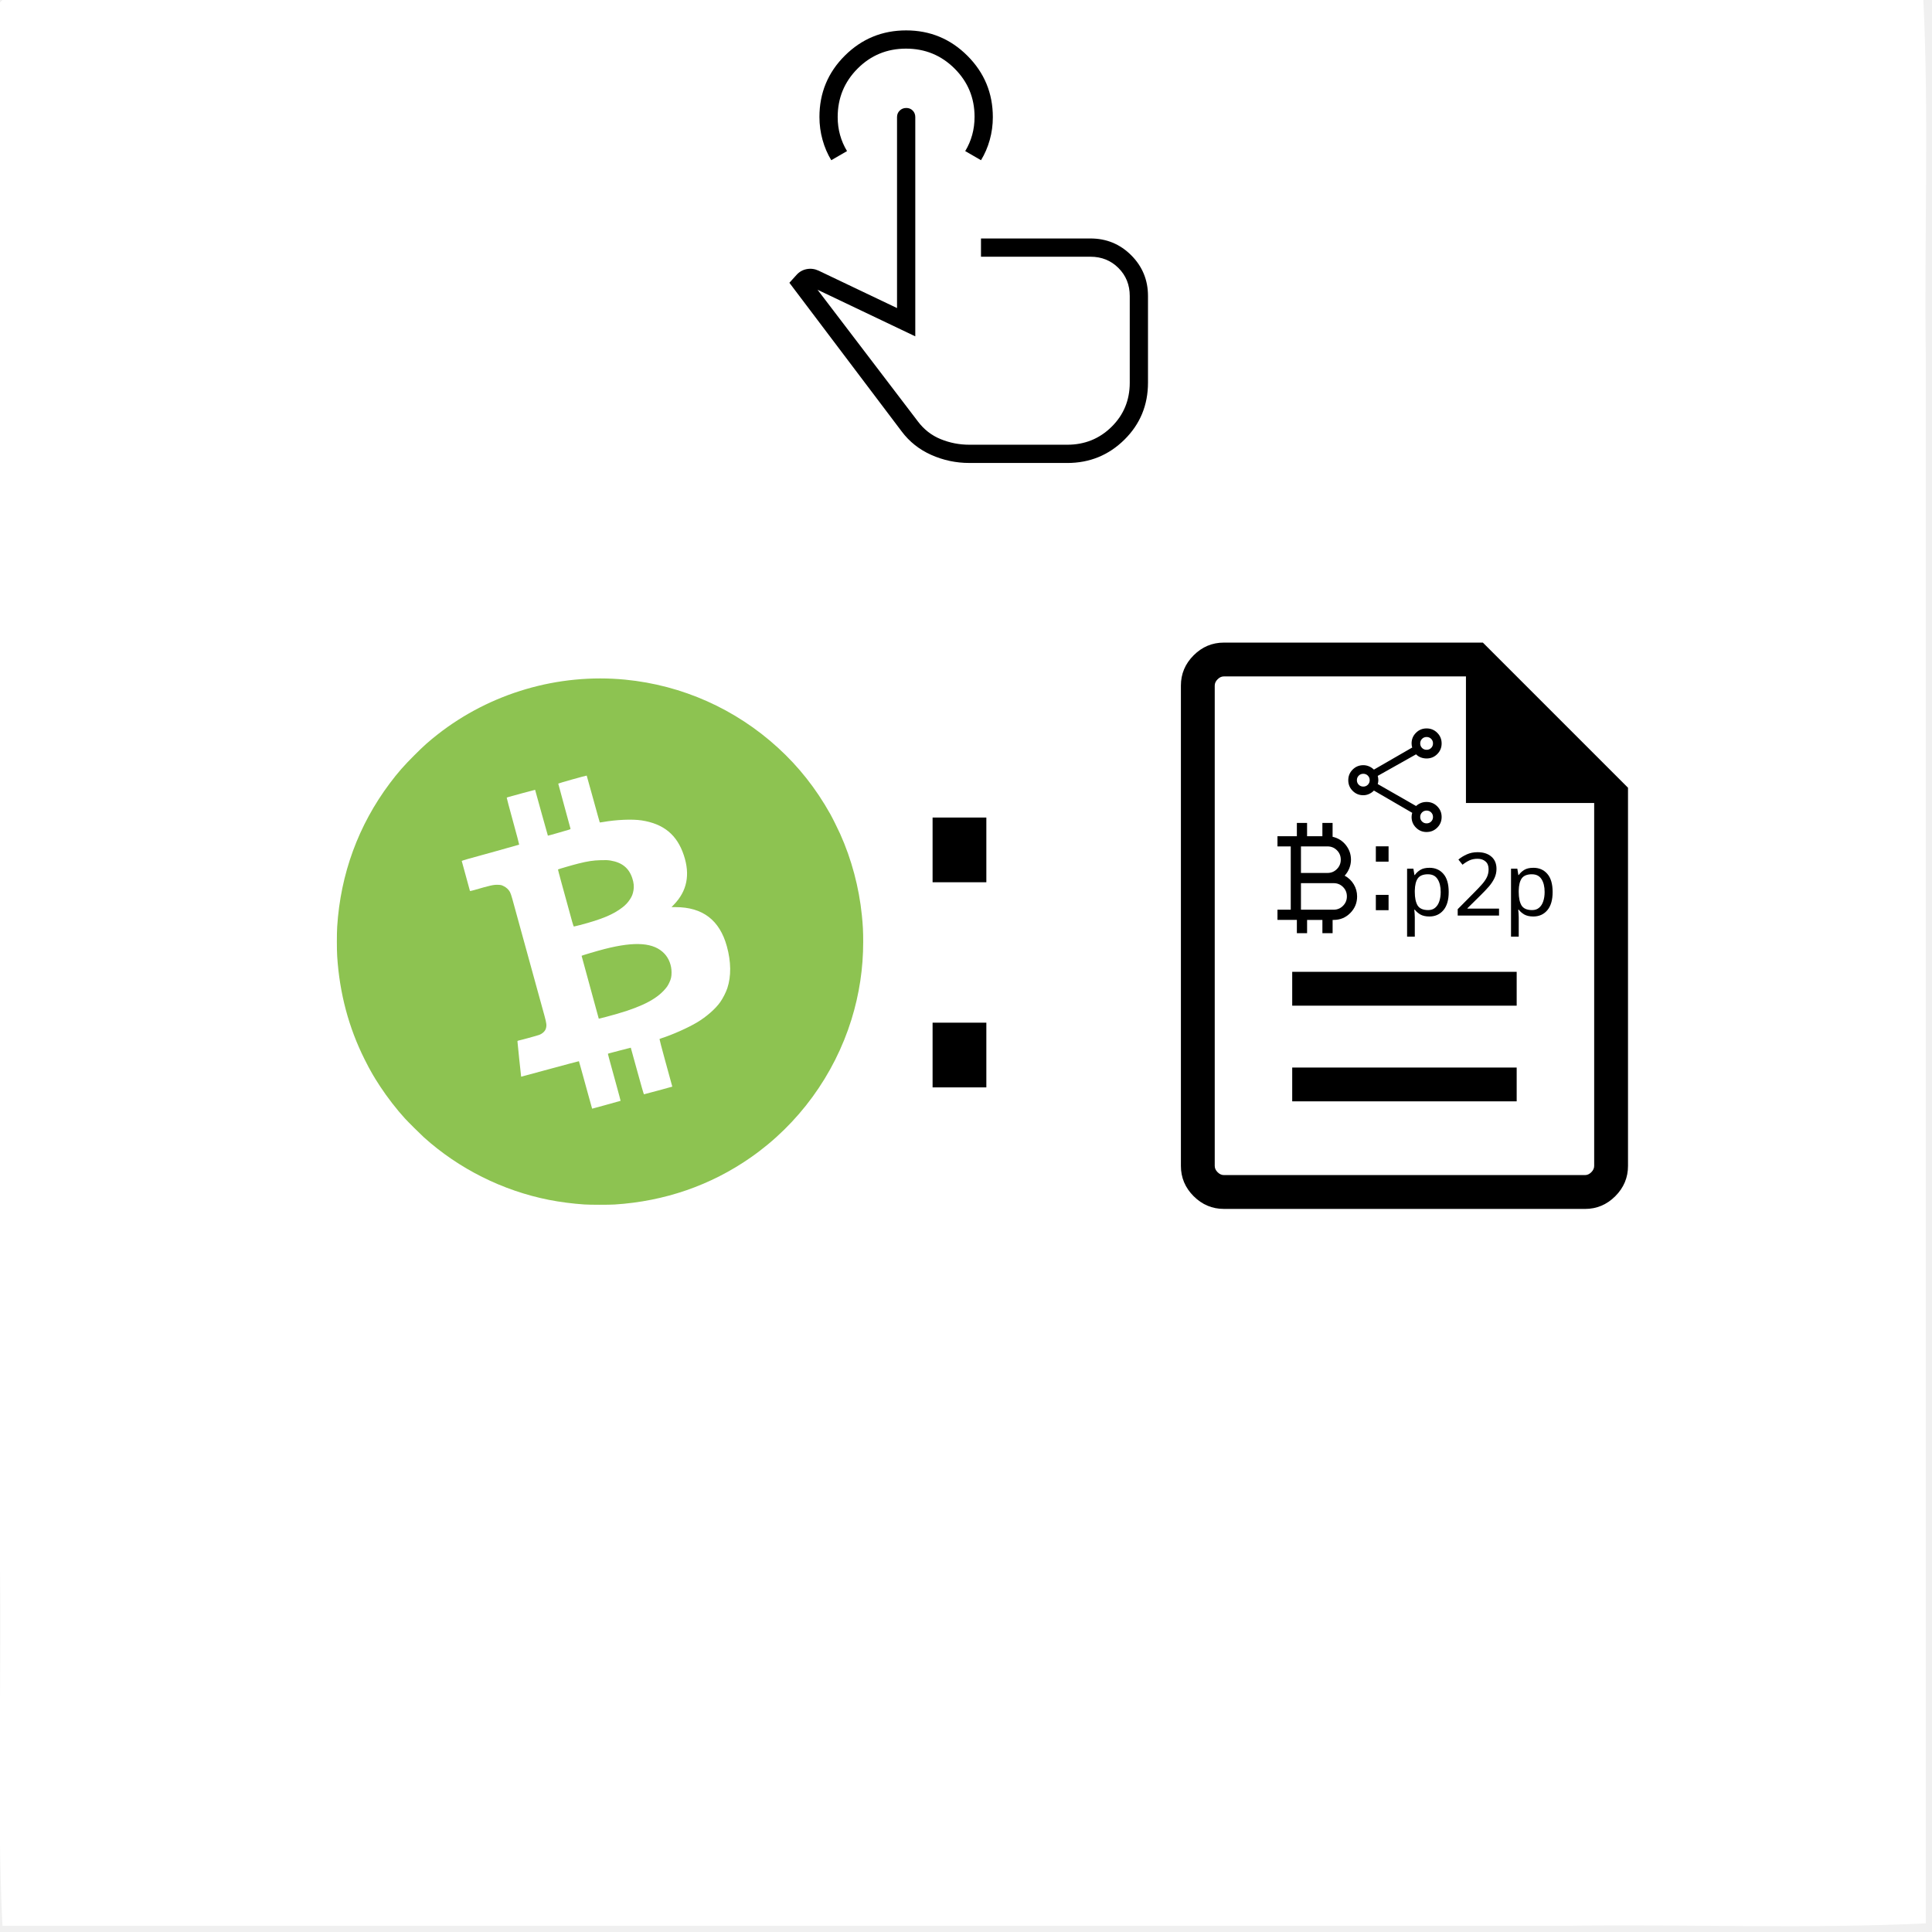
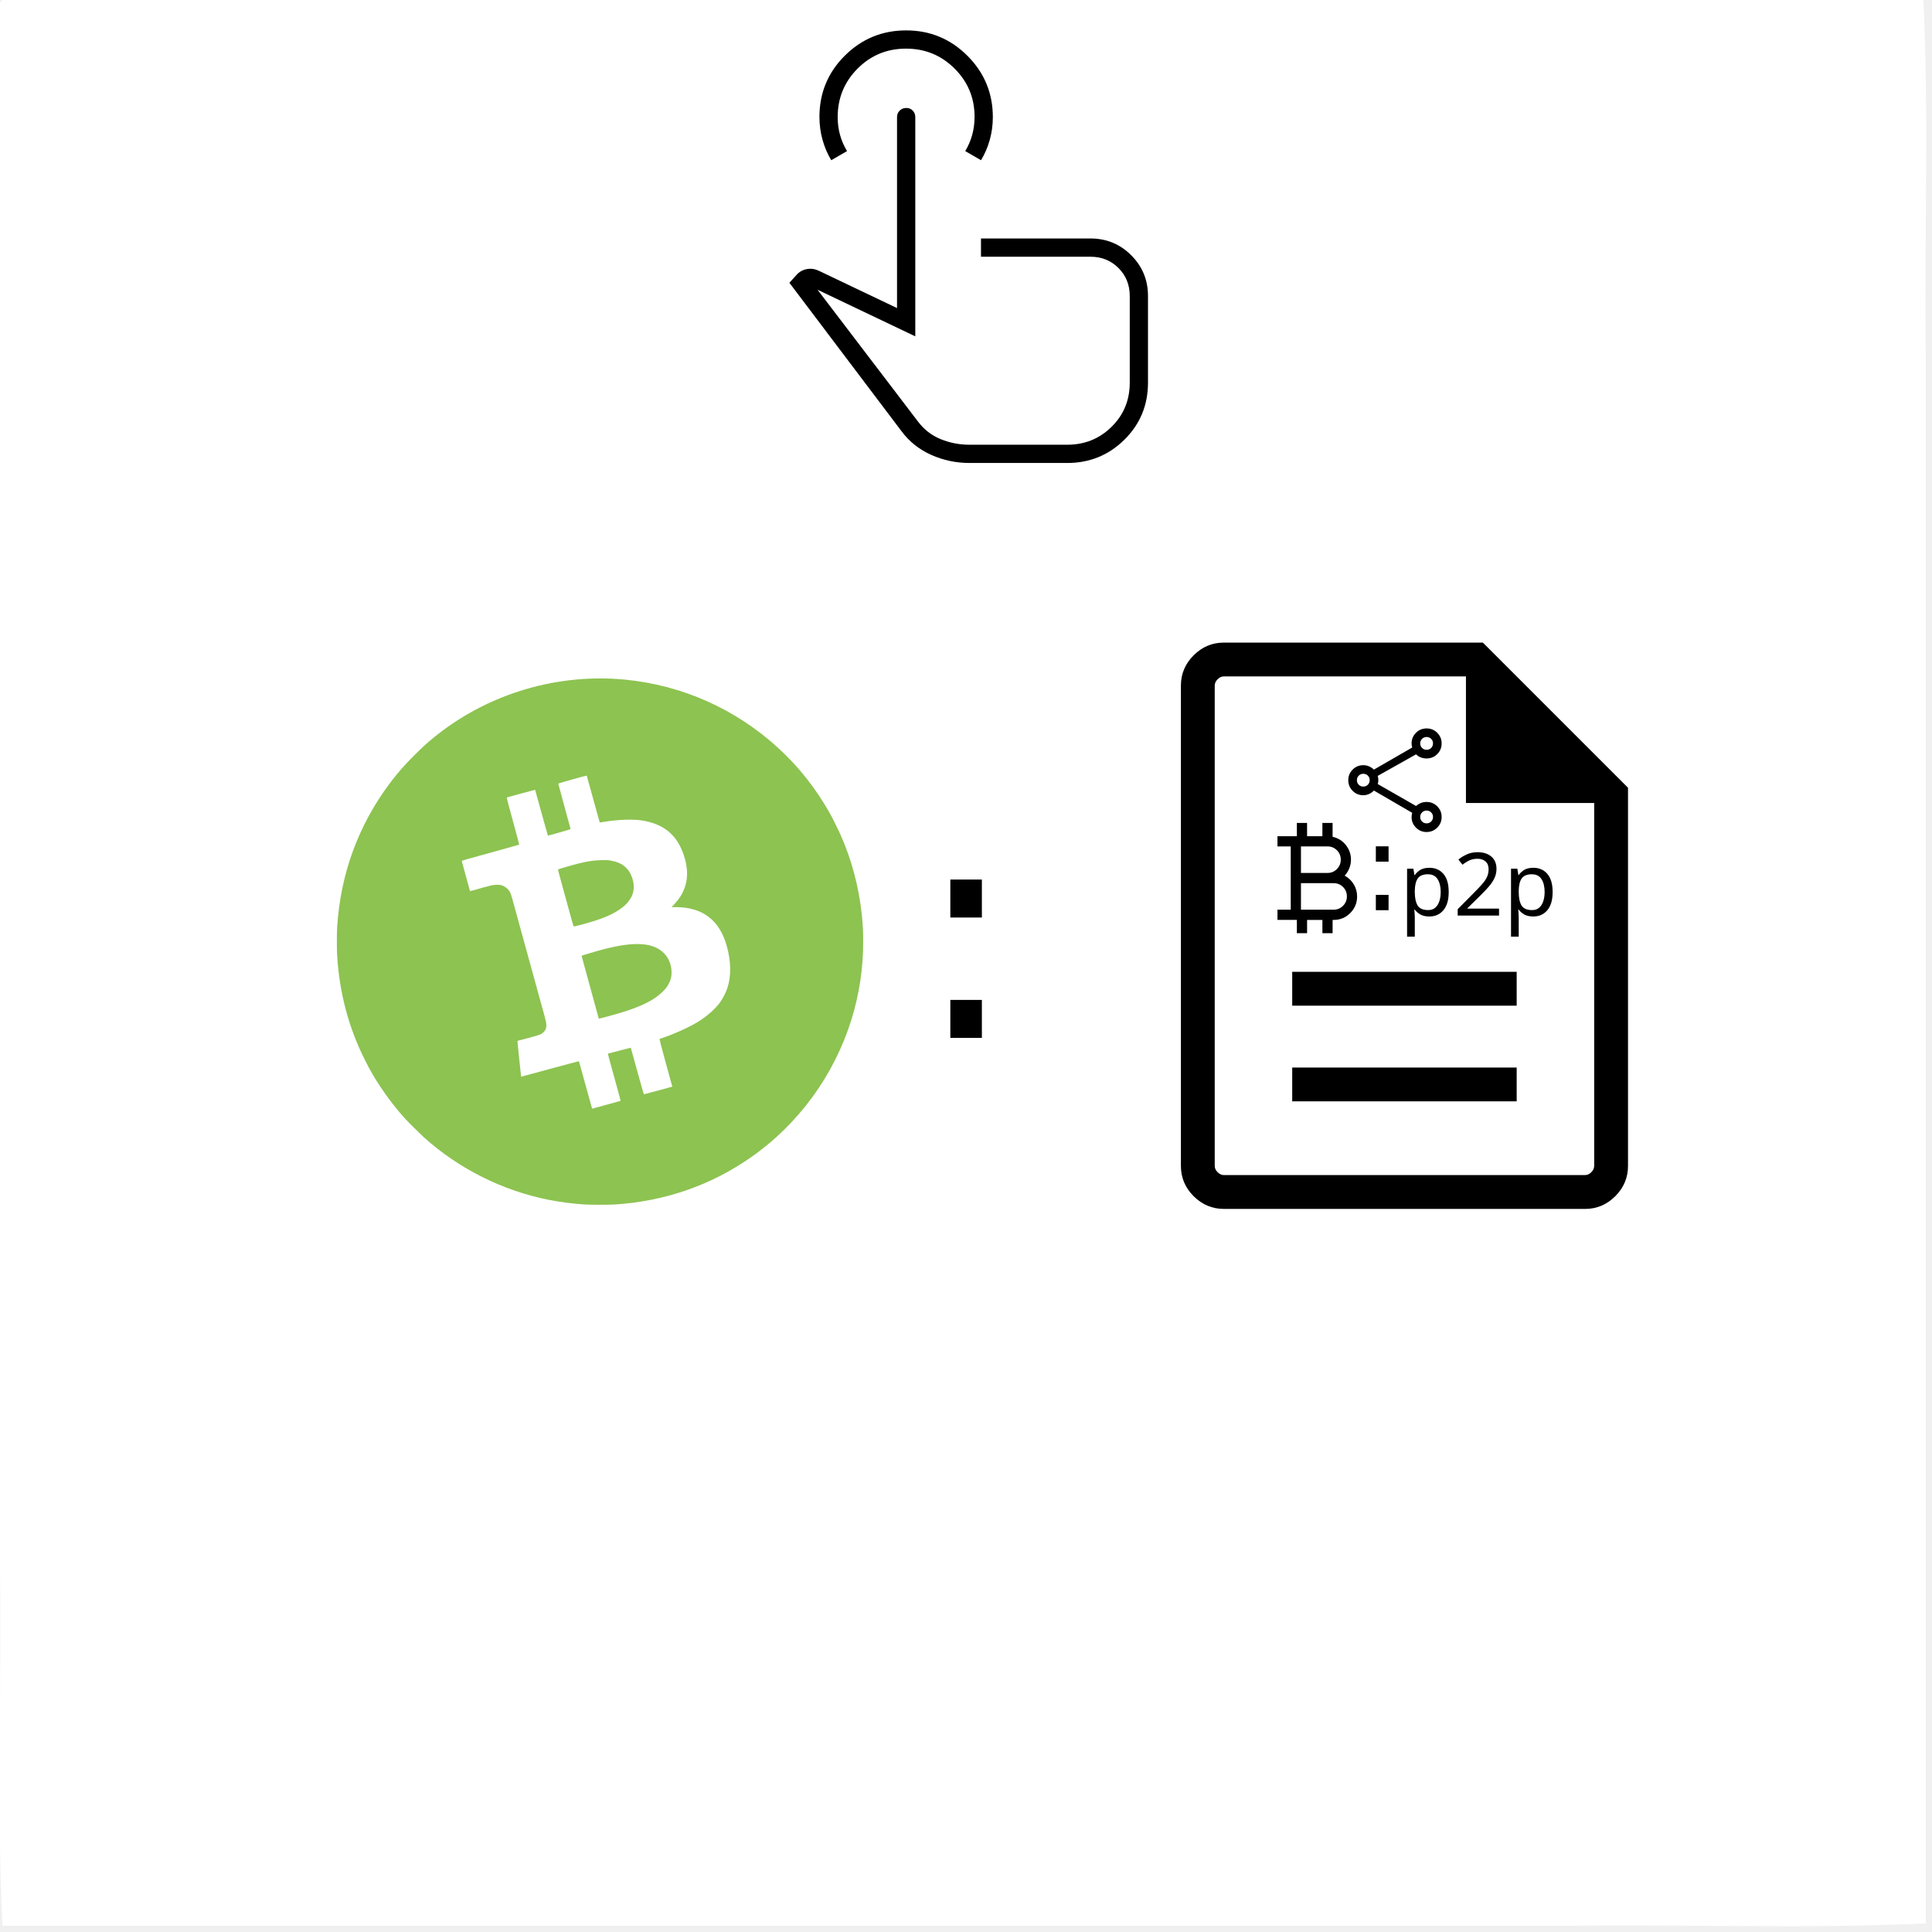
<svg xmlns="http://www.w3.org/2000/svg" width="400" height="400" version="1.1" viewBox="0 0 105.83 105.83" id="svg24">
  <defs id="defs28" />
  <path id="rect2" style="fill:#ffffff;stroke-width:1" d="M 0.133,0 C 35.208,0 70.282,0 105.357,0 c 0.311,6.399 0.044,13.037 0.133,19.527 0,28.61 0,57.22 0,85.829 -6.399,0.311 -13.037,0.044 -19.527,0.133 -28.61,0 -57.22,0 -85.829,0 C -0.178,99.091 0.089,92.453 0,85.963 0,57.353 0,28.743 0,0.133 Z" />
  <path d="m 83.993,47.535 c 0.317,0 0.571,0.11 0.763,0.331 0.195,0.221 0.293,0.553 0.293,0.998 0,0.438 -0.098,0.771 -0.293,0.998 -0.192,0.227 -0.448,0.341 -0.767,0.341 -0.198,0 -0.363,-0.037 -0.494,-0.11 -0.128,-0.077 -0.229,-0.165 -0.302,-0.264 h -0.029 c 0.006,0.054 0.013,0.123 0.019,0.206 0.006,0.083 0.009,0.155 0.009,0.216 v 1.055 h -0.422 v -3.722 h 0.345 l 0.058,0.35 h 0.019 c 0.077,-0.112 0.177,-0.206 0.302,-0.283 0.125,-0.077 0.291,-0.115 0.499,-0.115 z m -0.077,0.355 c -0.262,0 -0.448,0.074 -0.556,0.221 -0.106,0.147 -0.161,0.371 -0.168,0.671 v 0.082 c 0,0.317 0.051,0.561 0.153,0.734 0.106,0.169 0.299,0.254 0.58,0.254 0.157,0 0.285,-0.043 0.384,-0.129 0.102,-0.086 0.177,-0.203 0.225,-0.35 0.051,-0.15 0.077,-0.321 0.077,-0.513 0,-0.294 -0.058,-0.529 -0.173,-0.705 -0.112,-0.176 -0.286,-0.264 -0.523,-0.264 z" style="font-style:normal;font-variant:normal;font-weight:normal;font-stretch:normal;font-size:160px;line-height:1.25;font-family:'Noto Sans';-inkscape-font-specification:'Noto Sans';white-space:pre;shape-inside:url(#rect1660);stroke-width:0.03" id="path1668" />
  <g transform="matrix(0.04302731,0,0,0.04302731,15.19861,34.79975)" id="g58">
    <g transform="matrix(0.04188,0,0,0.04188,75.616,54.993)" fill="#8dc351" id="g52">
      <path d="m 7525,15989 c -349,-23 -745,-74 -1074,-139 -1411,-279 -2741,-944 -3806,-1903 -103,-94 -479,-466 -575,-572 -245,-266 -540,-648 -754,-974 -84,-128 -216,-339 -216,-346 0,-2 -17,-32 -38,-66 -48,-80 -130,-233 -220,-414 C 359,10611 82,9566 10,8445 -3,8240 -3,7750 10,7545 113,5935 655,4458 1610,3185 c 239,-319 428,-535 744,-850 286,-286 436,-420 706,-632 C 4666,442 6732,-162 8765,35 c 1734,169 3354,891 4645,2071 632,577 1156,1241 1589,2014 64,113 231,450 301,605 345,767 574,1625 659,2470 32,311 41,496 41,810 0,808 -118,1588 -356,2359 -526,1697 -1613,3186 -3064,4197 -1216,848 -2616,1332 -4135,1429 -181,11 -740,11 -920,-1 z" id="path50" />
    </g>
    <g transform="matrix(0.04188,0,0,0.04188,75.616,54.993)" fill="#ffffff" id="g56">
      <path d="m 7751,13046 c -6,-17 -62,-222 -127,-456 -195,-713 -262,-951 -266,-956 -3,-2 -398,103 -879,234 -481,131 -875,238 -877,237 -3,-3 -112,-1041 -112,-1071 0,-17 8,-23 33,-28 75,-14 558,-147 627,-172 101,-38 181,-113 204,-193 28,-95 21,-155 -43,-390 -33,-119 -139,-504 -236,-856 -97,-352 -239,-867 -315,-1145 -76,-278 -193,-703 -260,-945 -67,-242 -142,-514 -166,-605 -25,-91 -57,-185 -72,-210 -44,-77 -110,-138 -190,-177 -67,-34 -84,-38 -171,-41 -134,-6 -233,16 -734,162 -81,23 -120,30 -122,22 -7,-20 -247,-901 -249,-910 0,-4 87,-33 194,-62 107,-30 499,-138 870,-241 371,-102 678,-189 682,-192 4,-3 -81,-323 -188,-711 -107,-388 -192,-710 -190,-715 2,-6 28,-17 57,-24 30,-8 222,-61 428,-117 206,-57 376,-103 377,-101 1,1 88,315 193,697 106,382 194,696 196,698 2,2 137,-35 302,-83 164,-48 318,-92 343,-100 35,-10 44,-17 42,-31 -2,-11 -87,-320 -188,-689 -101,-368 -184,-674 -184,-680 0,-9 858,-250 865,-243 2,2 91,322 198,711 107,389 196,710 199,712 2,3 42,-2 89,-10 416,-74 899,-94 1184,-51 672,104 1078,440 1283,1061 196,592 97,1085 -302,1499 l -73,76 h 118 c 828,0 1344,393 1564,1190 130,470 135,910 15,1273 -41,126 -137,313 -218,427 -145,205 -419,444 -699,612 -277,166 -754,378 -1083,483 -30,10 -58,20 -62,24 -4,3 71,290 166,636 96,347 185,671 198,721 l 25,91 -426,117 c -234,64 -431,116 -436,116 -6,0 -98,-318 -204,-707 -107,-390 -195,-709 -196,-710 -1,-2 -143,35 -316,81 -173,46 -329,87 -346,91 -18,3 -33,12 -33,18 0,11 16,68 259,952 71,259 128,471 126,473 -1,1 -196,56 -433,121 l -431,118 z m 442,-2762 c 928,-243 1429,-470 1733,-785 93,-98 132,-151 179,-252 54,-113 70,-186 69,-317 0,-211 -79,-419 -214,-563 -317,-339 -883,-384 -1824,-143 -226,58 -696,197 -696,207 0,4 117,433 260,953 143,520 260,948 260,951 0,10 22,5 233,-51 z M 7391,7495 c 657,-172 1015,-321 1295,-540 97,-76 161,-145 225,-243 60,-91 87,-161 107,-277 19,-113 7,-234 -39,-369 -102,-305 -310,-473 -660,-532 -82,-13 -140,-16 -298,-11 -227,6 -400,32 -681,103 -171,42 -609,170 -618,179 -4,4 126,484 431,1588 24,87 46,147 53,147 6,0 90,-20 185,-45 z" fill="#ffffff" id="path54" />
    </g>
  </g>
-   <g aria-label=":" id="text94" style="font-size:28.587px;line-height:1.25;font-family:sans-serif;fill:#000000;stroke-width:0.715" transform="translate(-0.1252819,30.12766)">
+   <g aria-label=":" id="text94" style="font-size:28.587px;line-height:1.25;font-family:sans-serif;fill:#000000;stroke-width:0.715" transform="matrix(0.586732,0,0,0.586732,22.00996,39.58074)">
    <path d="m 51.21,25.892 h 2.945 v 3.545 h -2.945 z m 0,-11.237 h 2.945 v 3.545 h -2.945 z" style="stroke-width:0.715" id="path2626" />
  </g>
  <path d="m 71.039,51.117 v -0.727 h -1.062 v -0.559 h 0.727 v -3.466 h -0.727 v -0.559 h 1.062 V 45.079 h 0.559 v 0.727 h 0.839 V 45.079 h 0.559 v 0.758 c 0.298,0.067 0.54,0.219 0.727,0.454 0.186,0.236 0.28,0.503 0.28,0.801 0,0.158 -0.03,0.314 -0.089,0.465 -0.06,0.152 -0.145,0.288 -0.257,0.41 0.211,0.114 0.377,0.272 0.499,0.475 0.122,0.203 0.183,0.424 0.183,0.663 0,0.354 -0.125,0.657 -0.375,0.909 -0.25,0.252 -0.553,0.377 -0.911,0.377 h -0.056 v 0.727 h -0.559 v -0.727 h -0.839 v 0.727 z m 0.224,-3.299 h 1.454 c 0.203,0 0.375,-0.071 0.516,-0.214 0.141,-0.143 0.211,-0.314 0.211,-0.513 0,-0.203 -0.07,-0.375 -0.211,-0.516 -0.141,-0.141 -0.313,-0.211 -0.516,-0.211 h -1.454 z m 0,2.013 h 1.789 c 0.203,0 0.375,-0.071 0.516,-0.214 0.141,-0.143 0.211,-0.314 0.211,-0.513 0,-0.203 -0.07,-0.375 -0.211,-0.516 -0.141,-0.141 -0.313,-0.211 -0.516,-0.211 h -1.789 z" stroke-width="0.008" id="path4" />
  <g aria-label=":" id="text94-3" style="font-size:153.357px;line-height:1.25;font-family:sans-serif;fill:#000000;stroke-width:3.834" transform="matrix(0.04411705,0,0,0.04411705,58.40502,78.15769)">
    <path d="m 384.438,-660.485 h 15.8 v 19.02 h -15.8 z m 0,-60.279 h 15.8 v 19.02 h -15.8 z" style="stroke-width:3.834" id="path1671" />
  </g>
  <path d="m 78.3,47.535 c 0.317,0 0.571,0.11 0.763,0.331 0.195,0.221 0.293,0.553 0.293,0.998 0,0.438 -0.098,0.771 -0.293,0.998 -0.192,0.227 -0.448,0.341 -0.767,0.341 -0.198,0 -0.363,-0.037 -0.494,-0.11 -0.128,-0.077 -0.229,-0.165 -0.302,-0.264 h -0.029 c 0.006,0.054 0.013,0.123 0.019,0.206 0.006,0.083 0.009,0.155 0.009,0.216 v 1.055 h -0.422 v -3.722 h 0.345 l 0.058,0.35 h 0.019 c 0.077,-0.112 0.177,-0.206 0.302,-0.283 0.125,-0.077 0.291,-0.115 0.499,-0.115 z m -0.077,0.355 c -0.262,0 -0.448,0.074 -0.556,0.221 -0.106,0.147 -0.161,0.371 -0.168,0.671 v 0.082 c 0,0.317 0.051,0.561 0.153,0.734 0.106,0.169 0.299,0.254 0.58,0.254 0.157,0 0.285,-0.043 0.384,-0.129 0.102,-0.086 0.177,-0.203 0.225,-0.35 0.051,-0.15 0.077,-0.321 0.077,-0.513 0,-0.294 -0.058,-0.529 -0.173,-0.705 -0.112,-0.176 -0.286,-0.264 -0.523,-0.264 z" style="font-style:normal;font-variant:normal;font-weight:normal;font-stretch:normal;font-size:160px;line-height:1.25;font-family:'Noto Sans';-inkscape-font-specification:'Noto Sans';white-space:pre;shape-inside:url(#rect1660);stroke-width:0.03" id="path1664" />
  <path d="m 82.113,50.153 h -2.264 v -0.35 l 0.897,-0.906 c 0.173,-0.173 0.318,-0.326 0.436,-0.46 0.118,-0.134 0.208,-0.265 0.269,-0.393 0.061,-0.131 0.091,-0.273 0.091,-0.427 0,-0.189 -0.056,-0.331 -0.168,-0.427 -0.112,-0.099 -0.257,-0.149 -0.436,-0.149 -0.166,0 -0.313,0.029 -0.441,0.086 -0.125,0.058 -0.253,0.137 -0.384,0.24 l -0.225,-0.283 c 0.134,-0.112 0.288,-0.206 0.46,-0.283 0.176,-0.08 0.372,-0.12 0.59,-0.12 0.32,0 0.572,0.082 0.758,0.245 0.185,0.16 0.278,0.382 0.278,0.667 0,0.179 -0.037,0.347 -0.11,0.504 -0.074,0.157 -0.176,0.312 -0.307,0.465 -0.131,0.15 -0.285,0.312 -0.46,0.484 l -0.715,0.705 v 0.019 h 1.731 z" style="font-style:normal;font-variant:normal;font-weight:normal;font-stretch:normal;font-size:160px;line-height:1.25;font-family:'Noto Sans';-inkscape-font-specification:'Noto Sans';white-space:pre;shape-inside:url(#rect1660);stroke-width:0.03" id="path1666" />
  <path d="m 78.146,45.576 c -0.229,0 -0.423,-0.08 -0.583,-0.241 -0.16,-0.16 -0.24,-0.355 -0.24,-0.584 0,-0.032 0.003,-0.069 0.009,-0.111 0.006,-0.042 0.016,-0.08 0.028,-0.114 l -2.1,-1.221 c -0.074,0.077 -0.162,0.139 -0.265,0.186 -0.102,0.047 -0.208,0.07 -0.317,0.07 -0.229,0 -0.423,-0.08 -0.583,-0.24 -0.16,-0.16 -0.24,-0.354 -0.24,-0.583 0,-0.229 0.08,-0.423 0.24,-0.583 0.16,-0.16 0.354,-0.24 0.583,-0.24 0.109,0 0.213,0.021 0.312,0.063 0.099,0.042 0.189,0.101 0.27,0.179 l 2.1,-1.211 c -0.013,-0.032 -0.022,-0.068 -0.028,-0.107 -0.006,-0.04 -0.009,-0.078 -0.009,-0.115 0,-0.229 0.08,-0.423 0.24,-0.583 0.16,-0.16 0.354,-0.24 0.583,-0.24 0.229,0 0.423,0.08 0.583,0.24 0.16,0.16 0.24,0.354 0.24,0.583 0,0.229 -0.08,0.423 -0.24,0.583 -0.16,0.16 -0.354,0.24 -0.583,0.24 -0.11,0 -0.215,-0.019 -0.315,-0.056 -0.1,-0.037 -0.188,-0.094 -0.262,-0.171 L 75.469,42.501 c 0.009,0.035 0.017,0.075 0.024,0.119 0.006,0.045 0.009,0.084 0.009,0.118 0,0.034 -0.003,0.069 -0.009,0.105 -0.006,0.036 -0.014,0.072 -0.024,0.106 l 2.1,1.202 c 0.074,-0.068 0.159,-0.122 0.255,-0.162 0.096,-0.04 0.203,-0.06 0.322,-0.06 0.229,0 0.423,0.08 0.583,0.24 0.16,0.16 0.24,0.354 0.24,0.583 0,0.229 -0.08,0.423 -0.24,0.583 -0.16,0.16 -0.354,0.24 -0.583,0.24 z m 1.6e-4,-4.504 c 0.099,0 0.182,-0.034 0.249,-0.101 0.067,-0.067 0.101,-0.15 0.101,-0.25 0,-0.099 -0.034,-0.182 -0.101,-0.249 -0.067,-0.067 -0.15,-0.101 -0.25,-0.101 -0.099,0 -0.182,0.034 -0.249,0.101 -0.067,0.067 -0.101,0.15 -0.101,0.25 0,0.099 0.034,0.182 0.101,0.249 0.067,0.067 0.15,0.101 0.25,0.101 z m -3.468,2.015 c 0.099,0 0.182,-0.034 0.249,-0.101 0.067,-0.067 0.101,-0.15 0.101,-0.25 0,-0.099 -0.034,-0.182 -0.101,-0.249 -0.067,-0.067 -0.15,-0.101 -0.25,-0.101 -0.099,0 -0.182,0.034 -0.249,0.101 -0.067,0.067 -0.101,0.15 -0.101,0.25 0,0.099 0.034,0.182 0.101,0.249 0.067,0.067 0.15,0.101 0.25,0.101 z m 3.468,2.015 c 0.099,0 0.182,-0.034 0.249,-0.101 0.067,-0.067 0.101,-0.15 0.101,-0.25 0,-0.099 -0.034,-0.182 -0.101,-0.249 -0.067,-0.067 -0.15,-0.101 -0.25,-0.101 -0.099,0 -0.182,0.034 -0.249,0.101 -0.067,0.067 -0.101,0.15 -0.101,0.25 0,0.099 0.034,0.182 0.101,0.249 0.067,0.067 0.15,0.101 0.25,0.101 z" id="path945" style="stroke-width:0.007" />
  <path d="M 70.784,60.33 H 83.08 V 58.477 H 70.784 Z m 0,-5.242 H 83.08 V 53.235 H 70.784 Z M 67.042,66.221 c -0.64,0 -1.193,-0.232 -1.658,-0.697 -0.465,-0.465 -0.697,-1.017 -0.697,-1.658 V 37.555 c 0,-0.64 0.232,-1.193 0.697,-1.658 0.465,-0.465 1.017,-0.697 1.658,-0.697 h 14.186 l 7.95,7.95 v 20.717 c 0,0.64 -0.232,1.193 -0.697,1.658 -0.465,0.465 -1.017,0.697 -1.658,0.697 z M 80.301,43.985 V 37.052 H 67.042 c -0.126,0 -0.241,0.052 -0.345,0.157 -0.105,0.105 -0.157,0.22 -0.157,0.345 v 26.312 c 0,0.126 0.052,0.241 0.157,0.345 0.105,0.105 0.22,0.157 0.345,0.157 h 19.781 c 0.126,0 0.241,-0.052 0.345,-0.157 0.105,-0.105 0.157,-0.22 0.157,-0.345 V 43.985 Z M 66.539,37.052 v 6.933 -6.933 27.317 z" id="path1612" style="stroke-width:0.041" />
  <path d="m 53.098,25.36 q -1.092,0 -2.082,-0.44 Q 50.026,24.48 49.392,23.633 l -6.151,-8.143 0.382,-0.422 q 0.23,-0.262 0.565,-0.326 0.335,-0.064 0.657,0.086 l 4.292,2.047 V 6.414 q 0,-0.212 0.146,-0.356 0.146,-0.144 0.361,-0.144 0.215,0 0.354,0.144 0.139,0.144 0.139,0.356 V 18.424 l -5.354,-2.552 5.494,7.209 q 0.502,0.67 1.253,0.975 0.75,0.305 1.569,0.305 h 5.361 q 1.435,0 2.43,-0.982 0.995,-0.982 0.995,-2.417 v -4.749 q 0,-0.914 -0.618,-1.532 -0.618,-0.618 -1.532,-0.618 h -5.999 v -1 h 5.996 q 1.313,0 2.233,0.919 0.919,0.919 0.919,2.231 v 4.747 q 0,1.849 -1.292,3.125 -1.292,1.276 -3.132,1.276 z M 45.535,8.776 q -0.31,-0.509 -0.479,-1.118 -0.169,-0.608 -0.169,-1.252 0,-1.974 1.391,-3.358 1.391,-1.383 3.358,-1.383 1.967,0 3.358,1.391 1.391,1.391 1.391,3.364 0,0.642 -0.169,1.245 -0.169,0.604 -0.479,1.111 l -0.865,-0.5 q 0.252,-0.415 0.382,-0.886 0.13,-0.471 0.13,-0.992 0,-1.552 -1.095,-2.643 -1.095,-1.091 -2.659,-1.091 -1.564,0 -2.654,1.094 -1.09,1.094 -1.09,2.656 0,0.512 0.13,0.98 0.13,0.467 0.382,0.882 z m 7.811,9.936 z" id="path1085" style="stroke-width:0.032" />
</svg>
